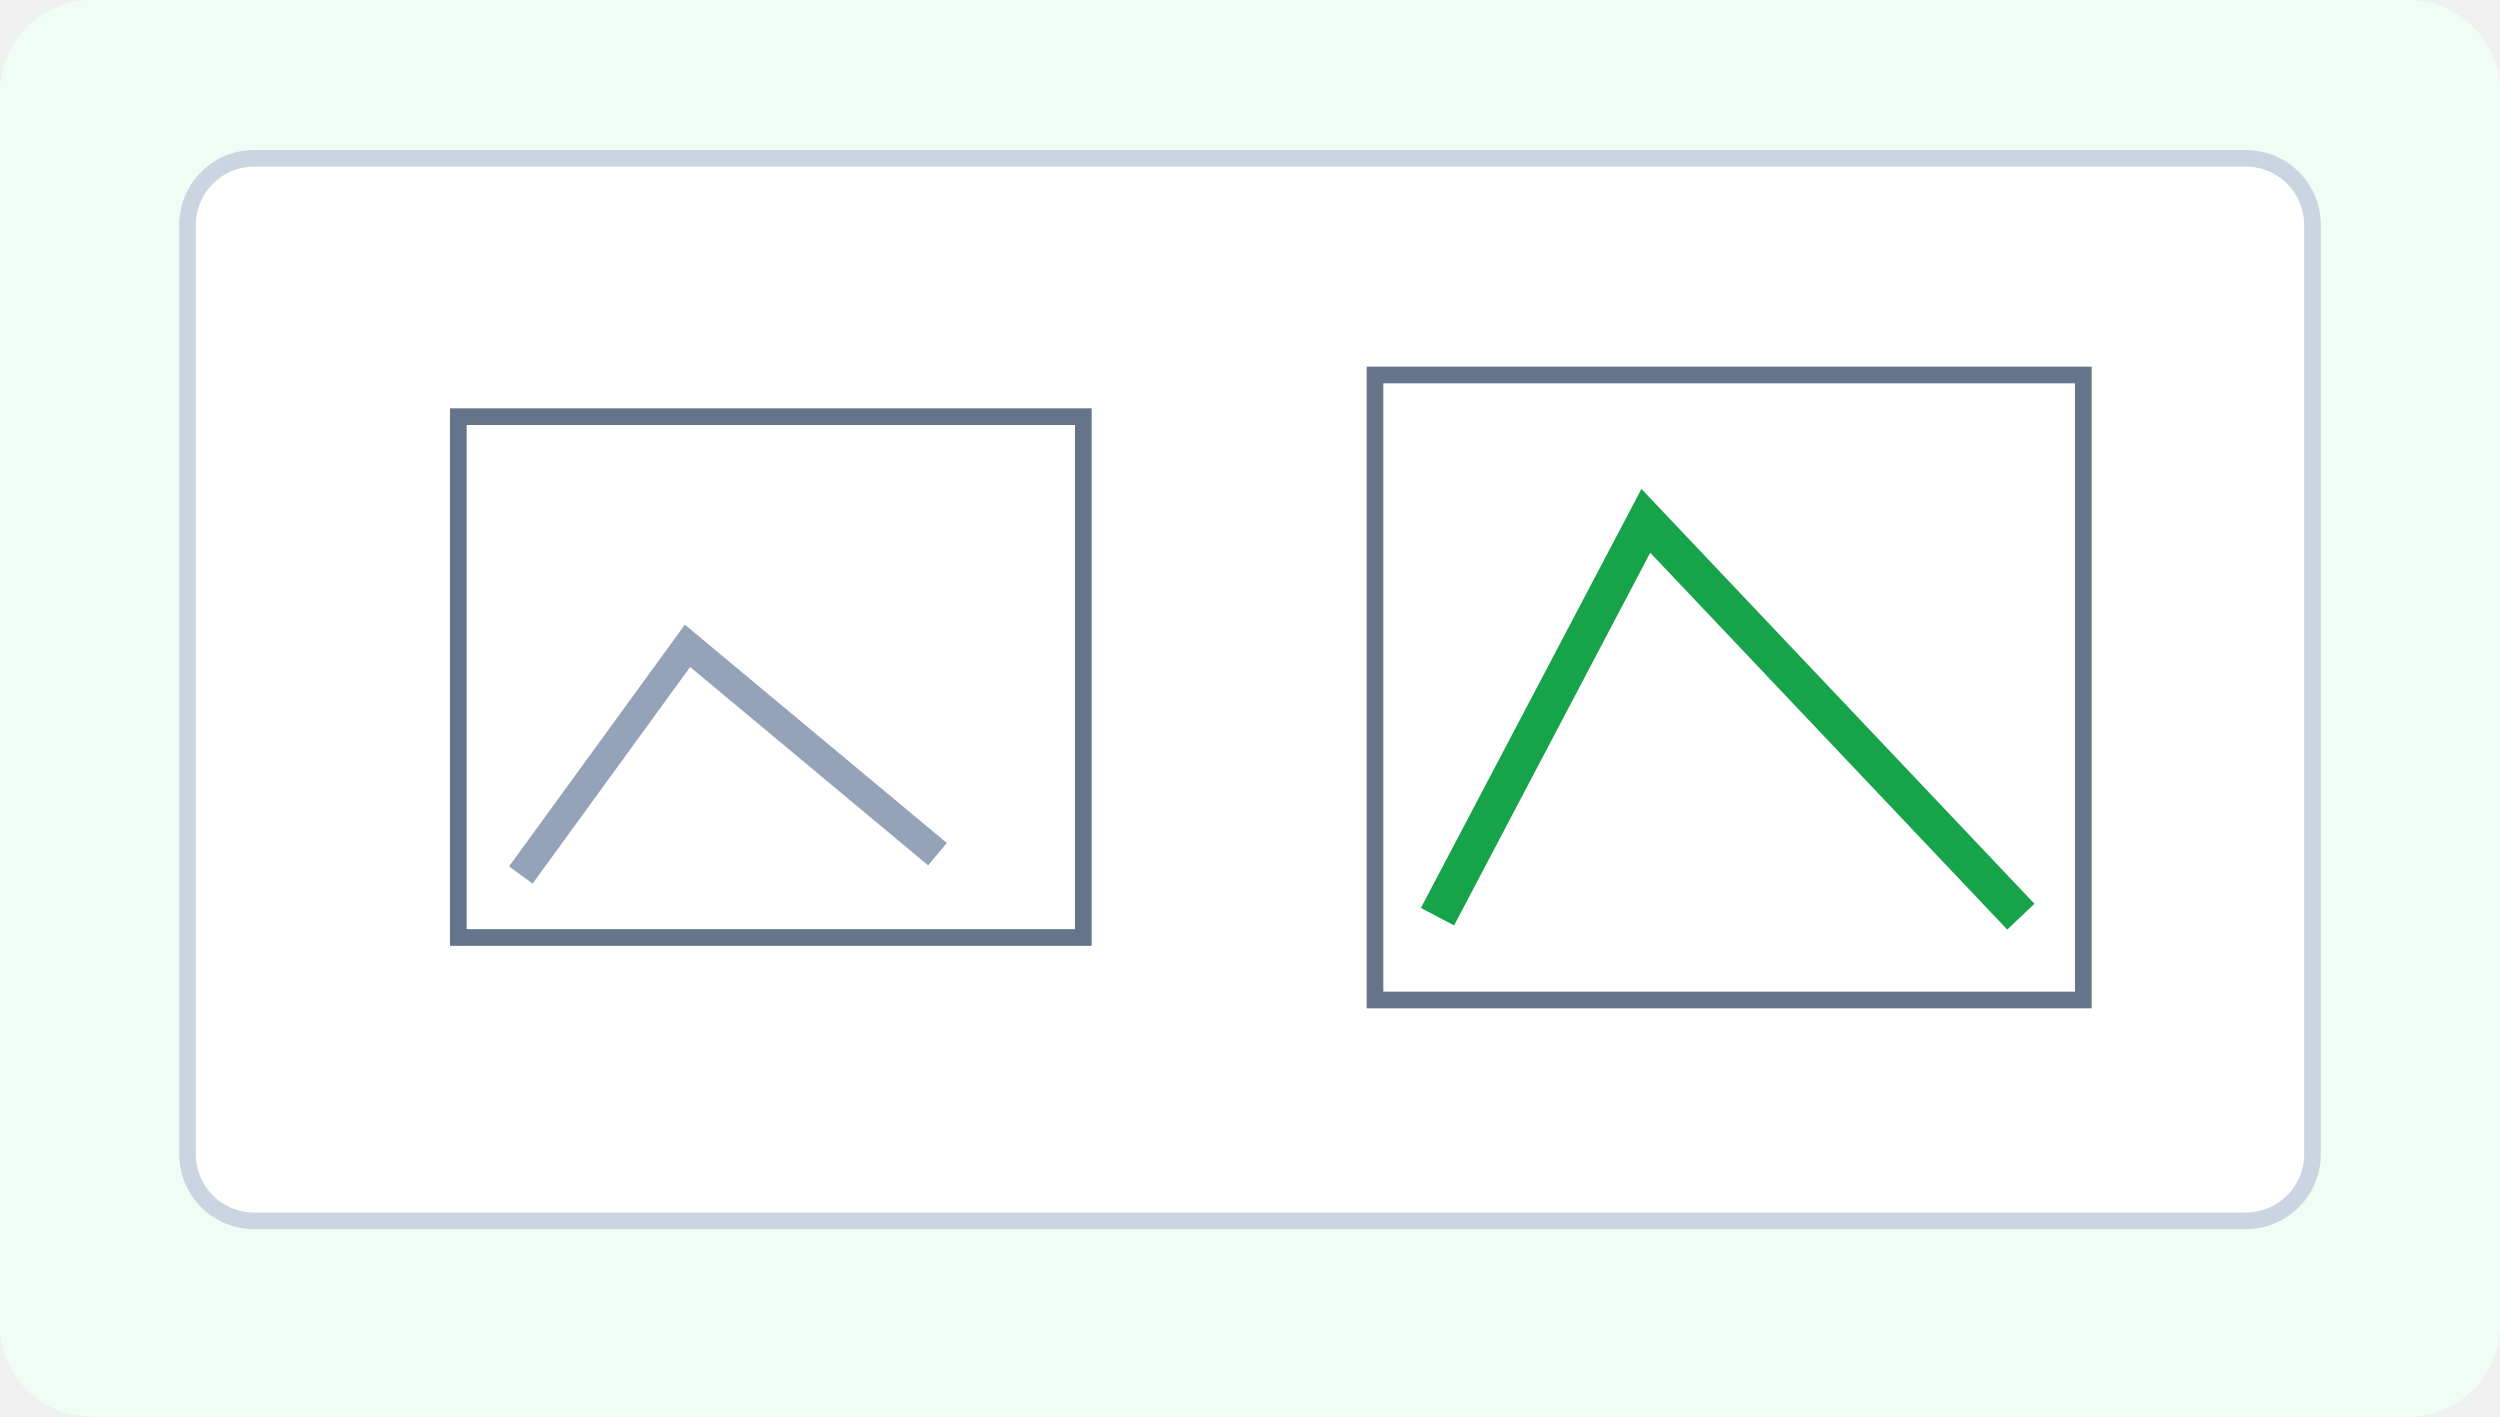
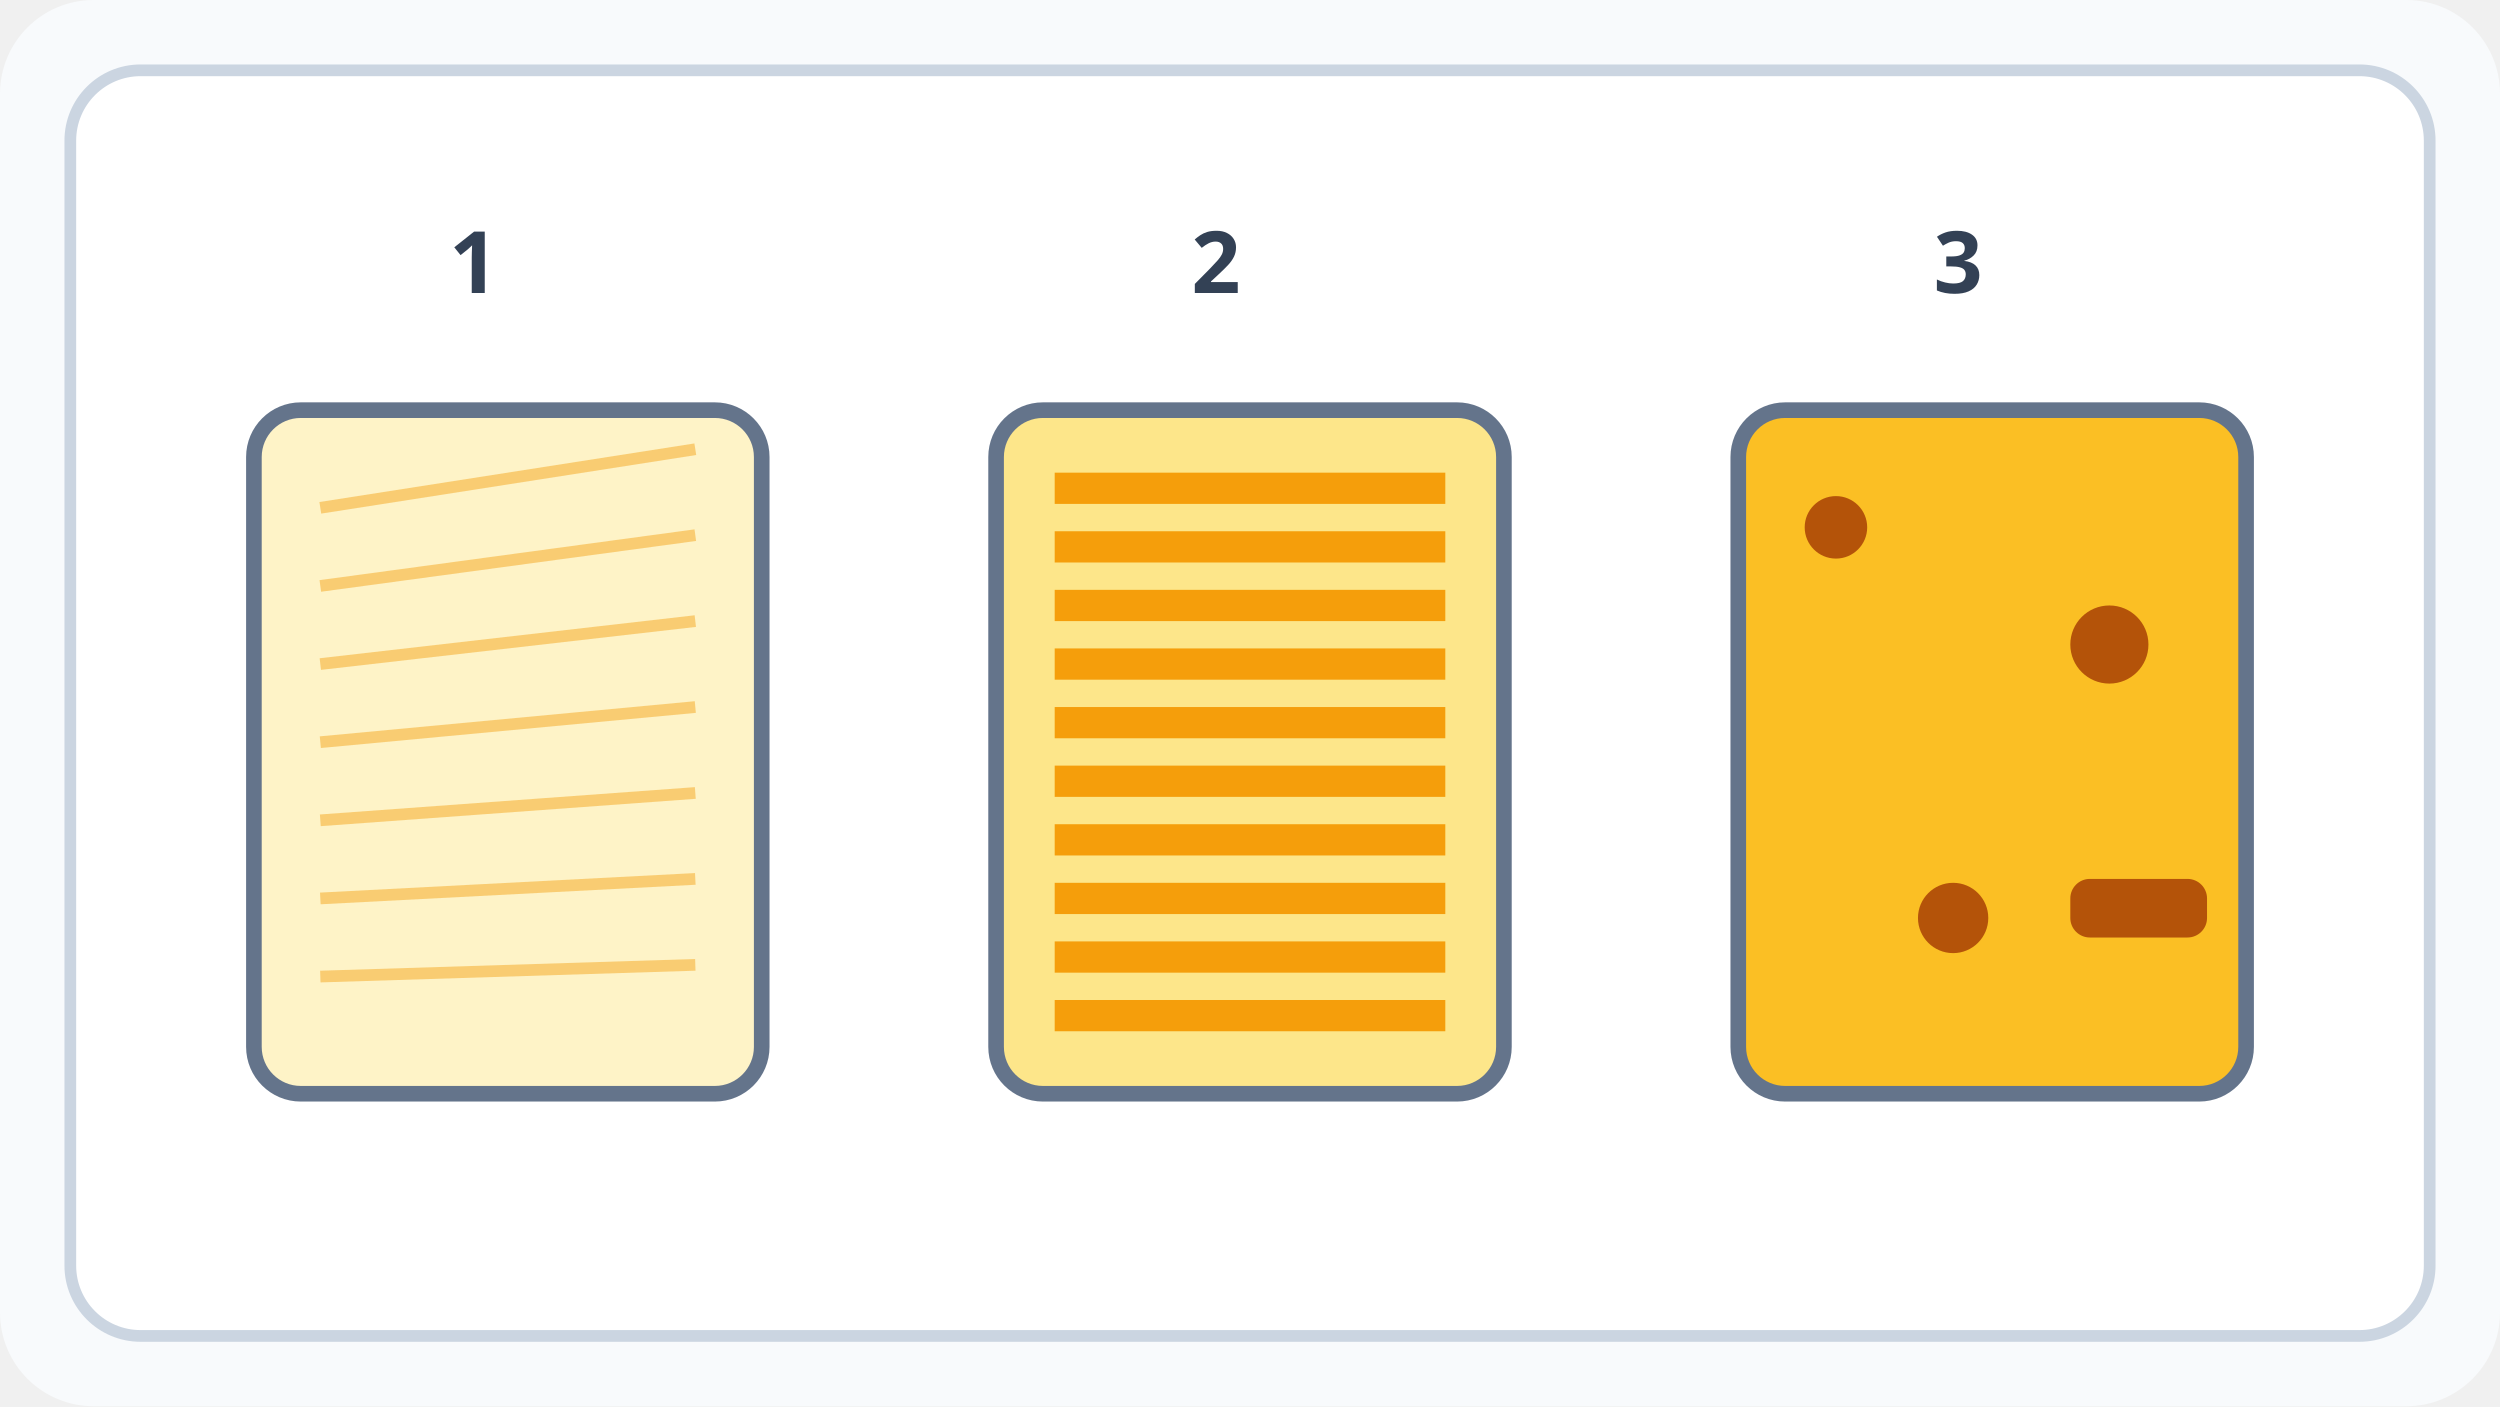
- <svg xmlns="http://www.w3.org/2000/svg" viewBox="0 0 600 340" width="600" height="340" role="img" aria-label="Stimulus Seni Rupa Bab 3 gambar 2">
-   <rect width="600" height="340" rx="22" fill="#f0fdf4" />
-   <rect x="45" y="38" width="510" height="255" rx="16" fill="#fff" stroke="#cbd5e1" stroke-width="4" />
-   <rect x="110" y="100" width="150" height="125" fill="#fff" stroke="#64748b" stroke-width="4" />
-   <path d="M125 210 L165 155 L225 205" stroke="#94a3b8" stroke-width="7" fill="none" />
-   <rect x="330" y="90" width="170" height="150" fill="#fff" stroke="#64748b" stroke-width="4" />
-   <path d="M345 220 L395 125 L485 220" stroke="#16a34a" stroke-width="9" fill="none" />
+ <svg xmlns="http://www.w3.org/2000/svg" viewBox="0 0 640 360" role="img" aria-labelledby="title desc">
+   <rect width="640" height="360" rx="24" fill="#f8fafc" />
+   <rect x="18" y="18" width="604" height="324" rx="18" fill="#fff" stroke="#cbd5e1" stroke-width="3" />
+   <g font-family="sans-serif" font-size="22" font-weight="700" fill="#334155">
+     <text x="115" y="75">1</text>
+     <text x="305" y="75">2</text>
+     <text x="495" y="75">3</text>
+   </g>
+   <rect x="65" y="105" width="130" height="175" rx="12" fill="#fef3c7" stroke="#64748b" stroke-width="4" />
+   <g stroke="#f59e0b" stroke-width="3" opacity=".45">
+     <line x1="82" y1="130" x2="178" y2="115" />
+     <line x1="82" y1="150" x2="178" y2="137" />
+     <line x1="82" y1="170" x2="178" y2="159" />
+     <line x1="82" y1="190" x2="178" y2="181" />
+     <line x1="82" y1="210" x2="178" y2="203" />
+     <line x1="82" y1="230" x2="178" y2="225" />
+     <line x1="82" y1="250" x2="178" y2="247" />
+   </g>
+   <rect x="255" y="105" width="130" height="175" rx="12" fill="#fde68a" stroke="#64748b" stroke-width="4" />
+   <g stroke="#f59e0b" stroke-width="8">
+     <line x1="270" y1="125" x2="370" y2="125" />
+     <line x1="270" y1="140" x2="370" y2="140" />
+     <line x1="270" y1="155" x2="370" y2="155" />
+     <line x1="270" y1="170" x2="370" y2="170" />
+     <line x1="270" y1="185" x2="370" y2="185" />
+     <line x1="270" y1="200" x2="370" y2="200" />
+     <line x1="270" y1="215" x2="370" y2="215" />
+     <line x1="270" y1="230" x2="370" y2="230" />
+     <line x1="270" y1="245" x2="370" y2="245" />
+     <line x1="270" y1="260" x2="370" y2="260" />
+   </g>
+   <rect x="445" y="105" width="130" height="175" rx="12" fill="#fbbf24" stroke="#64748b" stroke-width="4" />
+   <g fill="#b45309">
+     <circle cx="470" cy="135" r="8" />
+     <circle cx="540" cy="165" r="10" />
+     <circle cx="500" cy="235" r="9" />
+     <rect x="530" y="225" width="35" height="15" rx="5" />
+   </g>
</svg>
